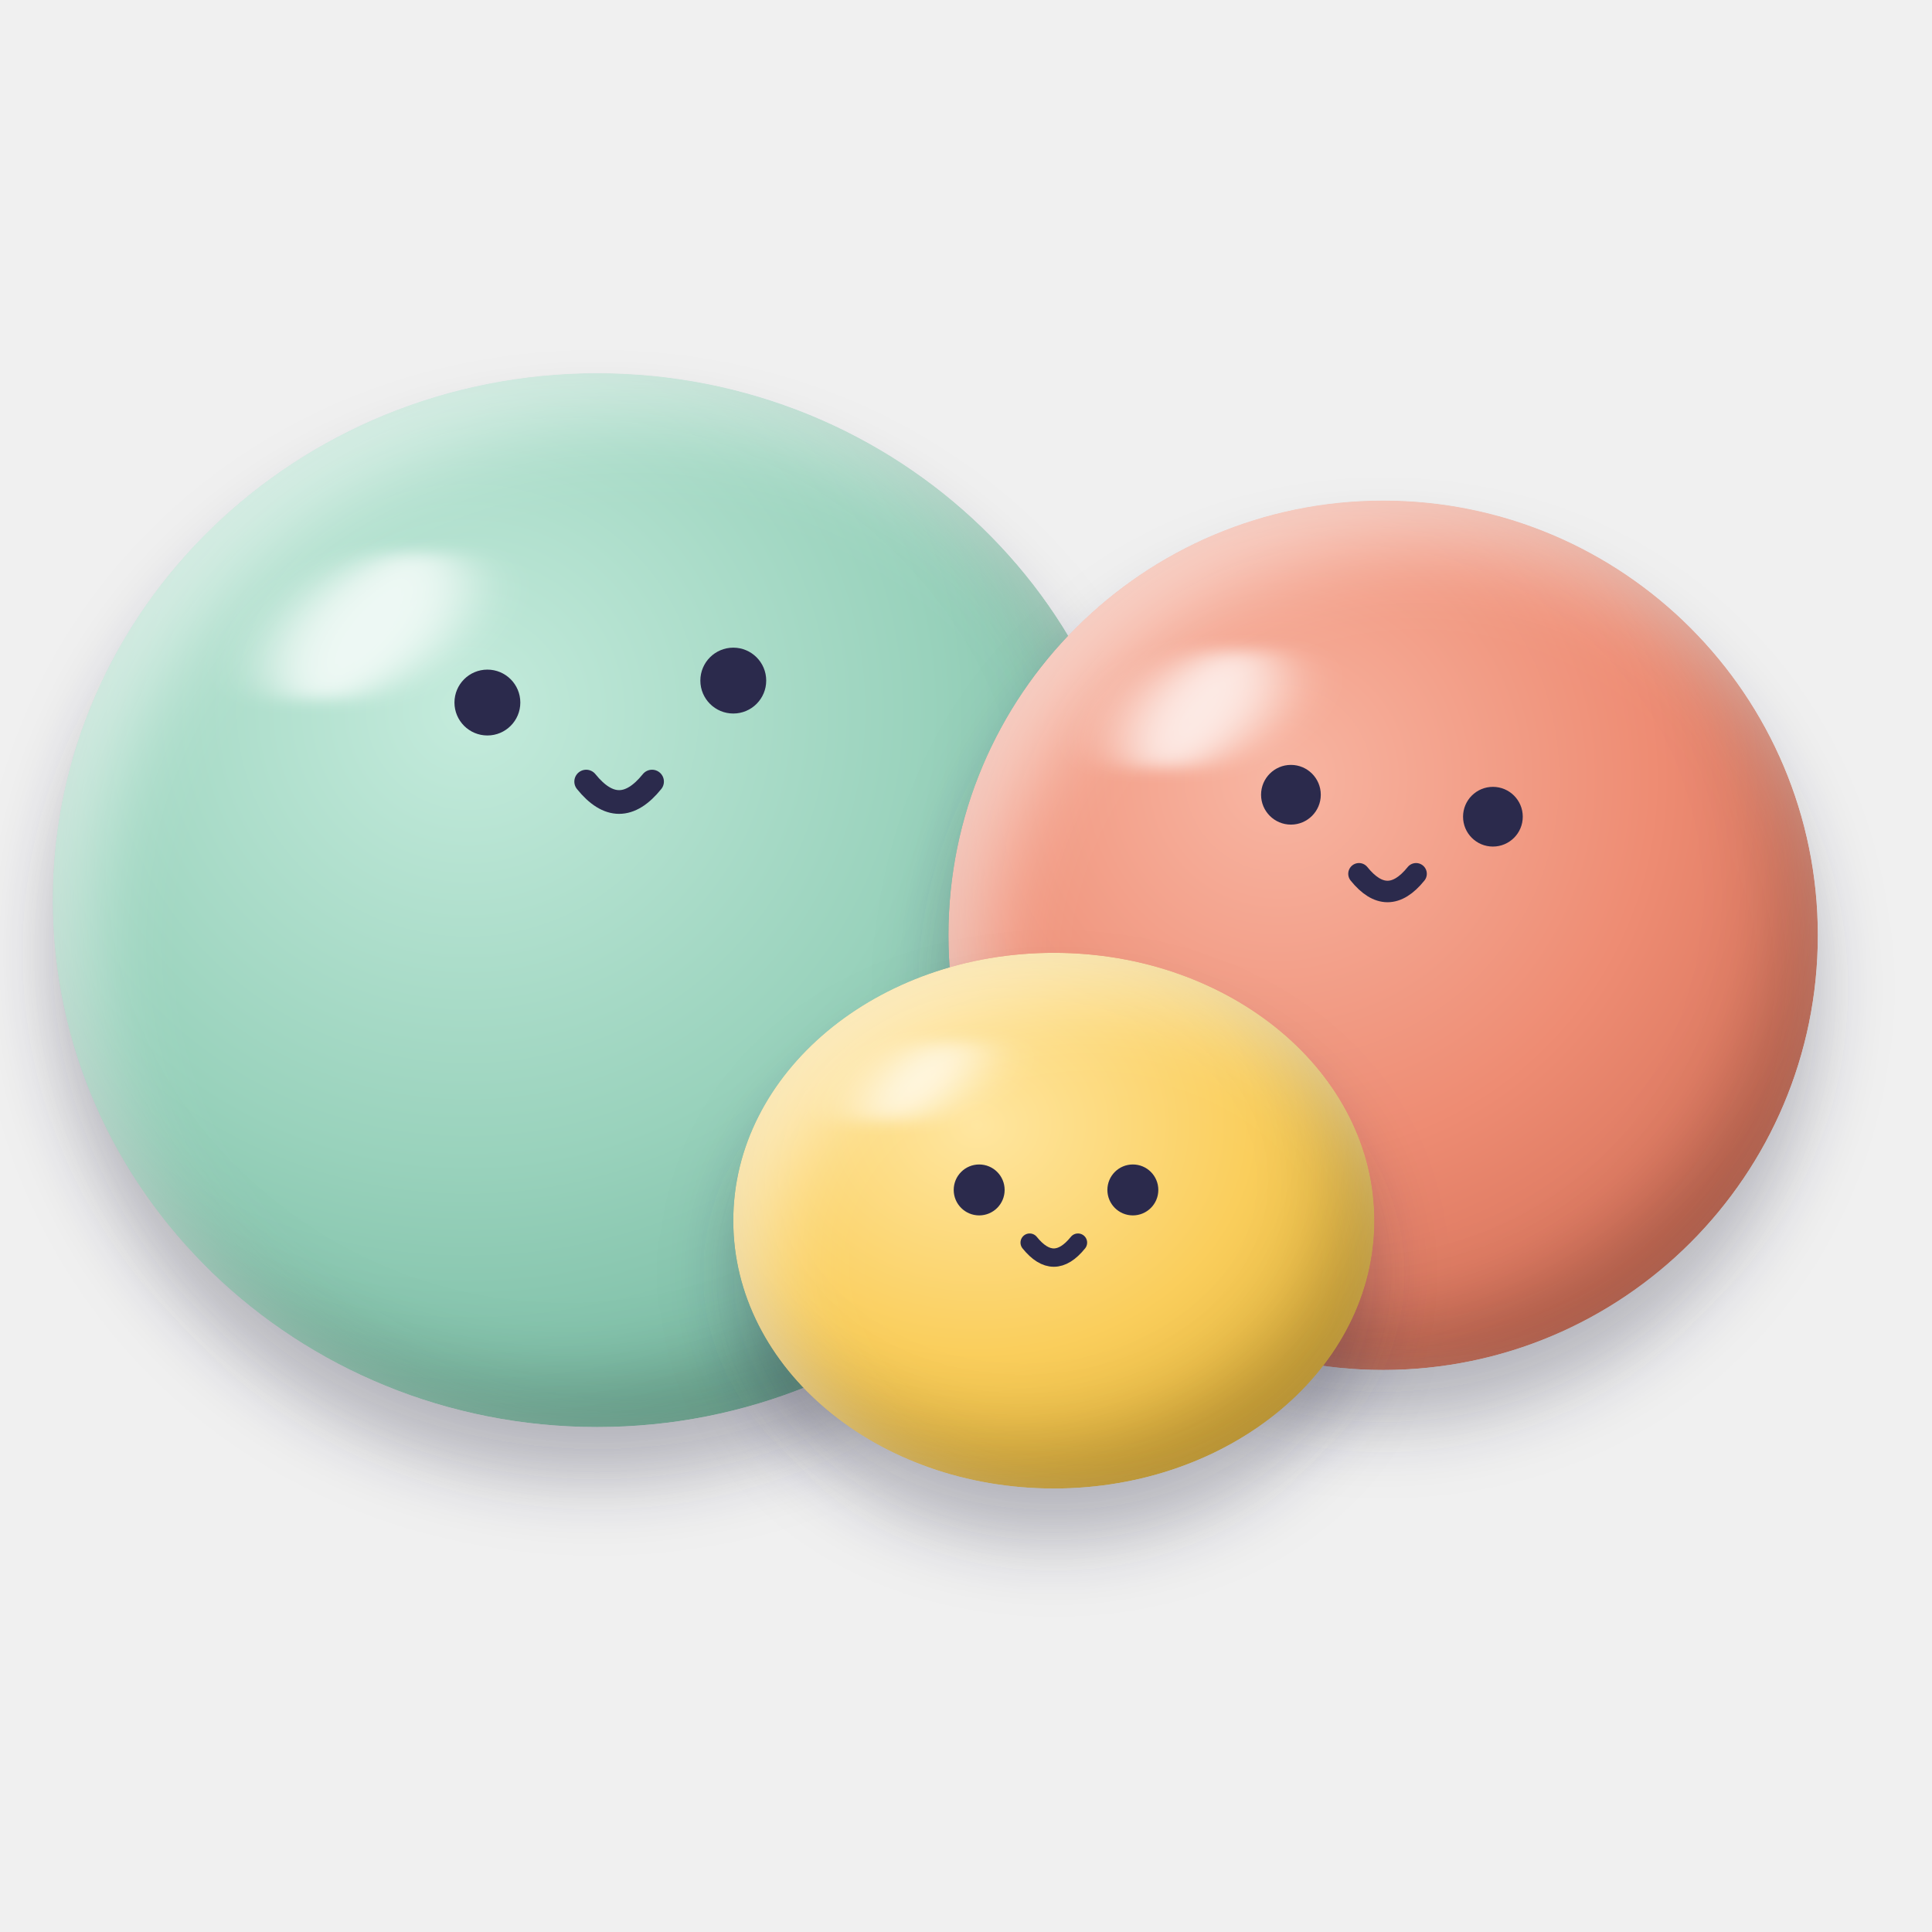
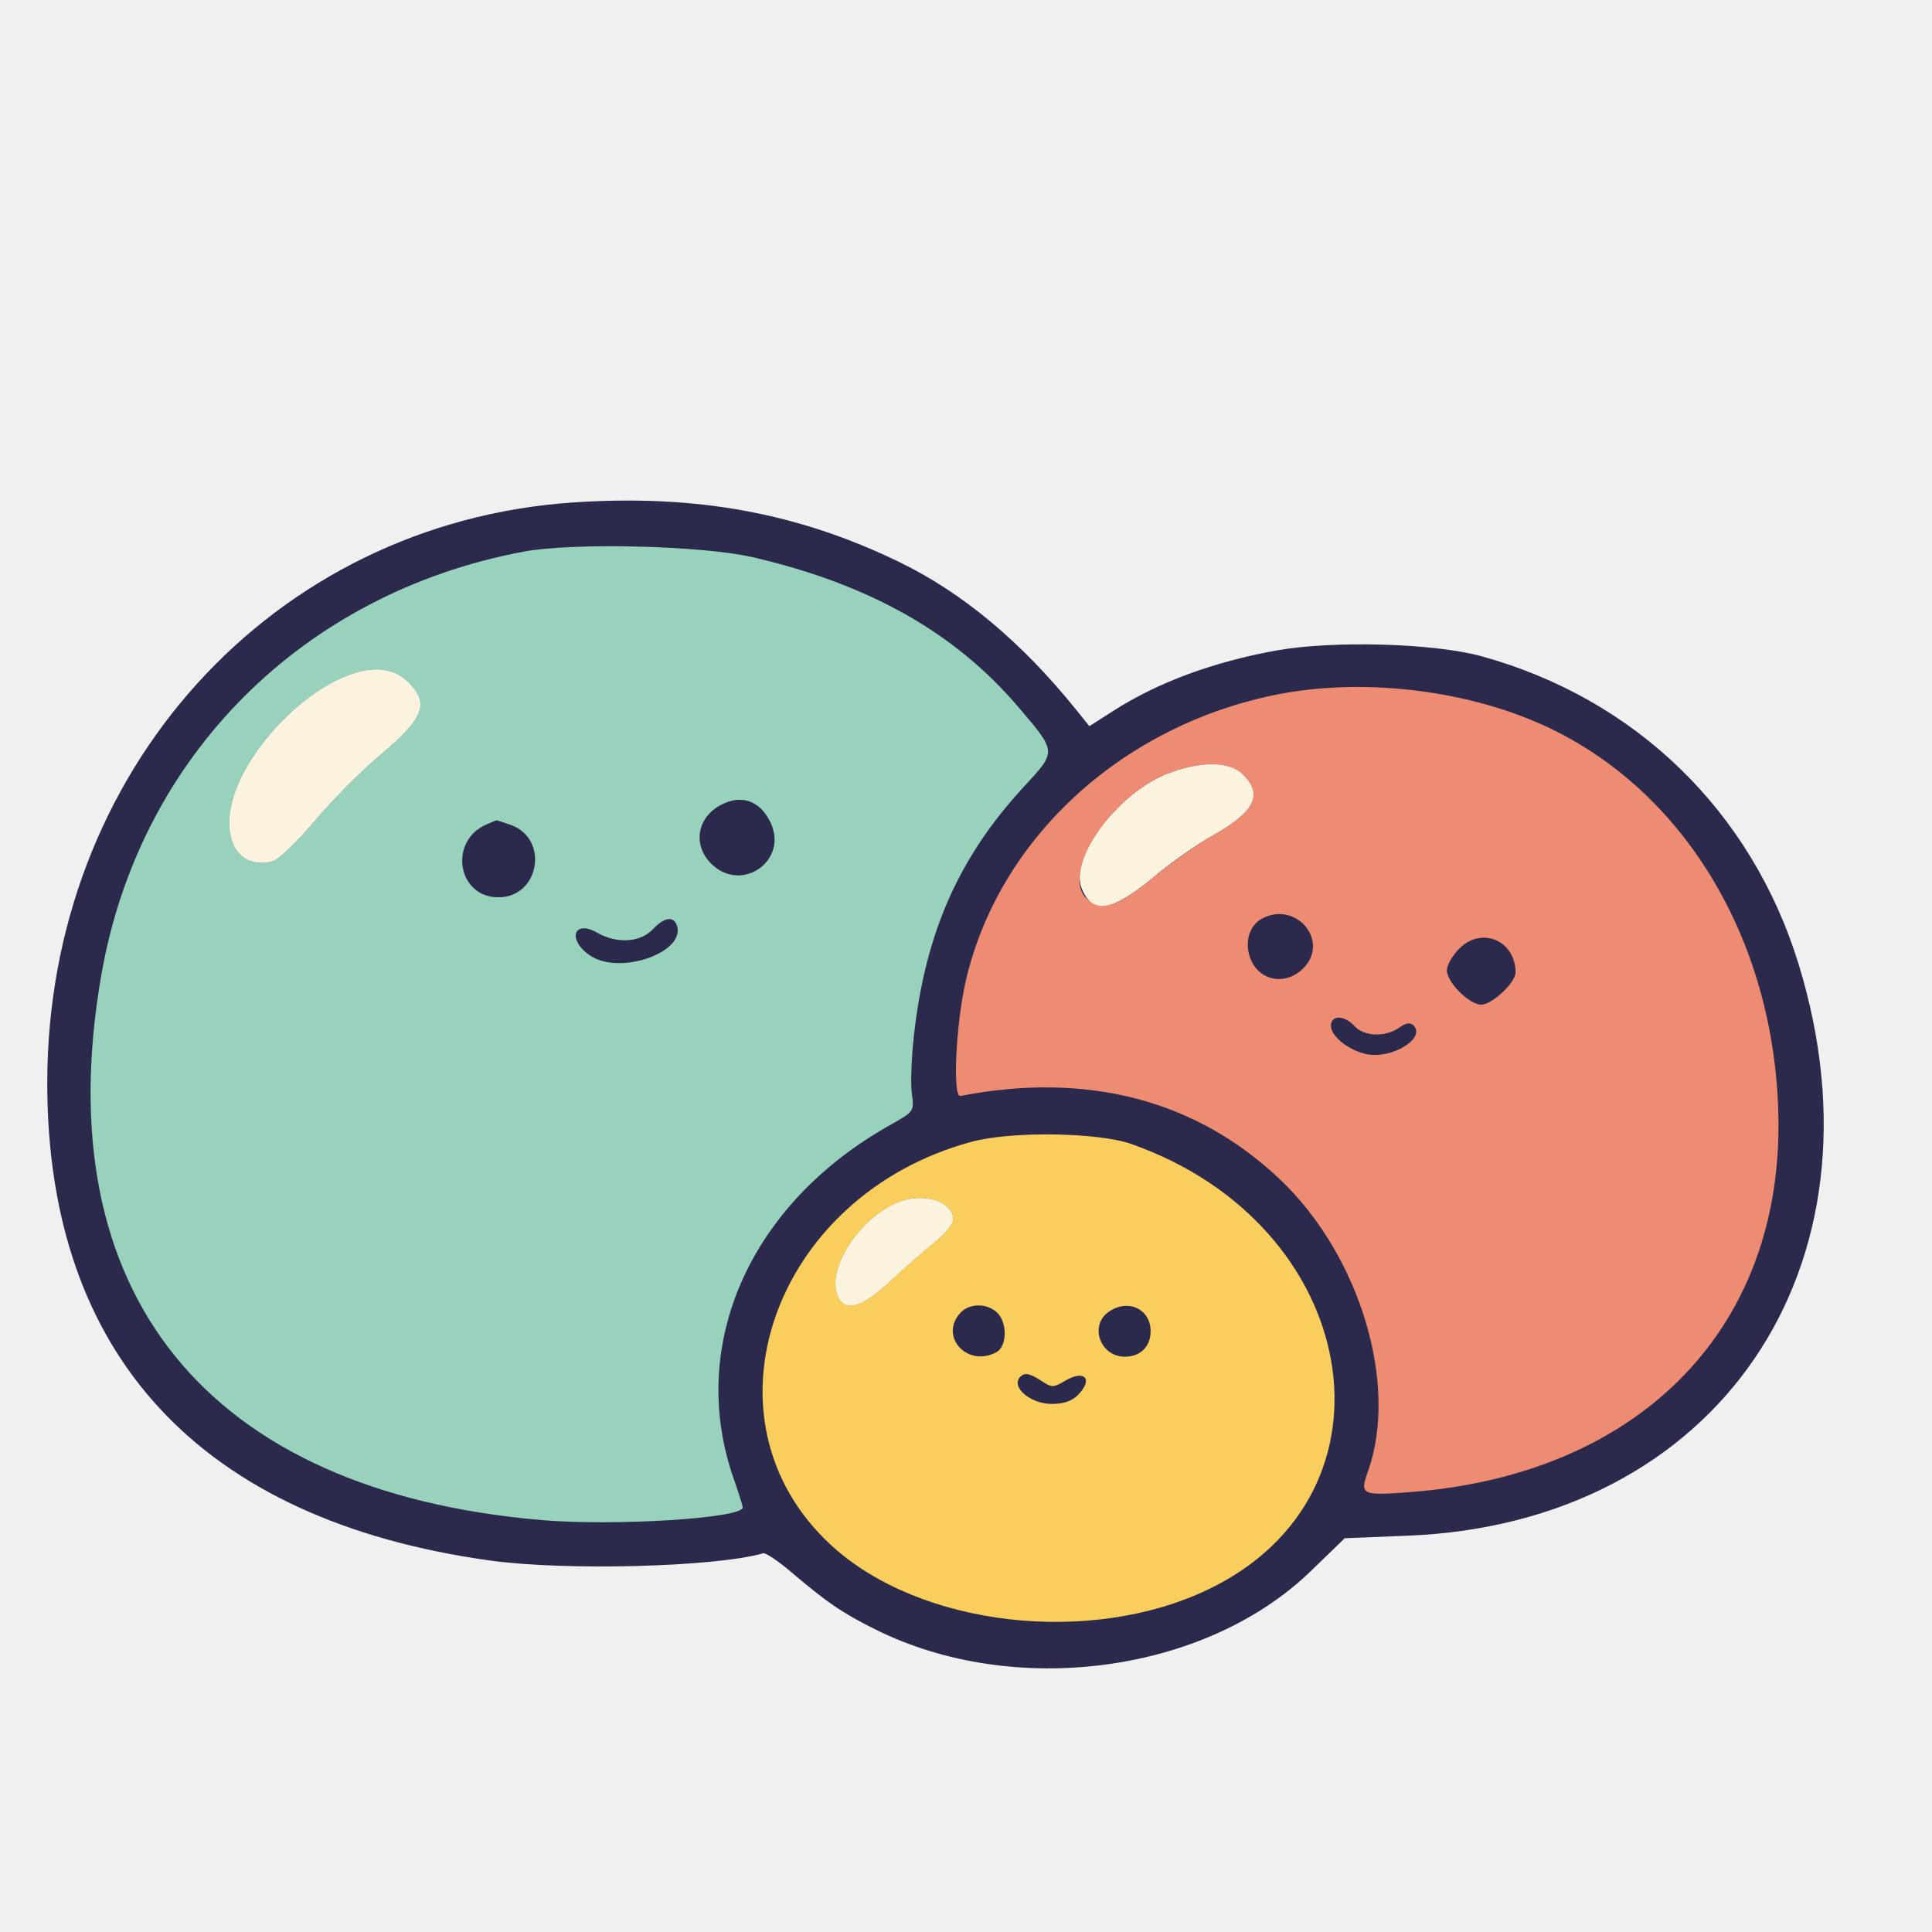
- <svg xmlns="http://www.w3.org/2000/svg" viewBox="30 -42 440 440" role="img" aria-label="JmkFamily">
+ <svg xmlns="http://www.w3.org/2000/svg" viewBox="25 -81 450 450" role="img" aria-label="JmkFamily">
  <defs>
-     <radialGradient id="sgt" cx="38%" cy="32%" r="78%">
-       <stop offset="0" stop-color="#C4EBDC" />
-       <stop offset=".55" stop-color="#99D2BC" />
-       <stop offset="1" stop-color="#6FB49B" />
-     </radialGradient>
-     <radialGradient id="sgc" cx="38%" cy="32%" r="78%">
-       <stop offset="0" stop-color="#F8B6A3" />
-       <stop offset=".55" stop-color="#EE8C73" />
-       <stop offset="1" stop-color="#CF6A52" />
-     </radialGradient>
-     <radialGradient id="sgy" cx="38%" cy="32%" r="78%">
-       <stop offset="0" stop-color="#FFE6A0" />
-       <stop offset=".55" stop-color="#FACE5C" />
-       <stop offset="1" stop-color="#DFAE33" />
-     </radialGradient>
-     <filter id="sclay" x="-20%" y="-20%" width="140%" height="150%" color-interpolation-filters="sRGB">
-       <feGaussianBlur in="SourceAlpha" stdDeviation="9" result="b" />
-       <feOffset in="b" dx="-7" dy="-9" result="o1" />
-       <feComposite in="SourceAlpha" in2="o1" operator="out" result="sh" />
-       <feFlood flood-color="#000" flood-opacity=".22" />
-       <feComposite in2="sh" operator="in" result="inShadow" />
-       <feOffset in="b" dx="8" dy="10" result="o2" />
-       <feComposite in="SourceAlpha" in2="o2" operator="out" result="hl" />
-       <feFlood flood-color="#fff" flood-opacity=".55" />
-       <feComposite in2="hl" operator="in" result="inLight" />
-       <feMerge>
-         <feMergeNode in="SourceGraphic" />
-         <feMergeNode in="inShadow" />
-         <feMergeNode in="inLight" />
-       </feMerge>
-       <feComposite in2="SourceAlpha" operator="in" />
-     </filter>
-     <filter id="sdrop" x="-30%" y="-30%" width="160%" height="170%">
-       <feGaussianBlur stdDeviation="8" />
-     </filter>
-     <filter id="ssoft" x="-50%" y="-50%" width="200%" height="200%">
-       <feGaussianBlur stdDeviation="5" />
-     </filter>
+     <clipPath id="c">
+       <path d="M 158.500 36.032 C 88.375 40.766, 35.967 98.660, 36.006 171.349 C 36.039 234.639, 71.651 273.063, 138.977 282.453 C 156.636 284.916, 191.506 284.008, 202.770 280.792 C 203.333 280.632, 206.203 282.547, 209.147 285.048 C 217.701 292.316, 221.039 294.597, 228.818 298.488 C 261.174 314.676, 305.728 308.741, 330.274 284.973 L 338.216 277.283 352.858 276.697 C 424.957 273.814, 465.698 214.214, 443.908 143.500 C 432.947 107.930, 405.937 81.724, 370.054 71.845 C 359.021 68.808, 335.426 68.147, 322.312 70.508 C 307.647 73.149, 294.690 77.938, 284.393 84.525 L 278.741 88.141 275.663 84.321 C 262.968 68.563, 249.261 57.107, 234.535 49.945 C 210.901 38.453, 187.116 34.101, 158.500 36.032" />
+     </clipPath>
  </defs>
  <g id="symbol">
-     <g>
-       <ellipse cx="166" cy="175" rx="124" ry="120" fill="#1E1D38" opacity="0.28" filter="url(#sdrop)" />
-       <ellipse cx="166" cy="163" rx="124" ry="120" fill="url(#sgt)" filter="url(#sclay)" />
-       <ellipse cx="113.92" cy="100.6" rx="24.8" ry="13.2" transform="rotate(-32 113.92 100.6)" fill="#fff" opacity=".75" filter="url(#ssoft)" />
-       <circle cx="141" cy="118" r="7.5" fill="#2B2A4C" />
-       <circle cx="197" cy="113" r="7.5" fill="#2B2A4C" />
-       <path d="M163.5 136 Q171 145.3 178.5 136" fill="none" stroke="#2B2A4C" stroke-width="5.4" stroke-linecap="round" />
-     </g>
-     <g>
-       <ellipse cx="345" cy="183" rx="99" ry="99" fill="#1E1D38" opacity="0.28" filter="url(#sdrop)" />
-       <ellipse cx="345" cy="171" rx="99" ry="99" fill="url(#sgc)" filter="url(#sclay)" />
-       <ellipse cx="303.42" cy="119.52" rx="19.8" ry="10.89" transform="rotate(-32 303.42 119.52)" fill="#fff" opacity=".75" filter="url(#ssoft)" />
-       <circle cx="324" cy="139" r="6.8" fill="#2B2A4C" />
-       <circle cx="370" cy="144" r="6.8" fill="#2B2A4C" />
-       <path d="M339.5 157 Q346 165.06 352.5 157" fill="none" stroke="#2B2A4C" stroke-width="4.896" stroke-linecap="round" />
-     </g>
-     <g>
-       <ellipse cx="270" cy="248" rx="73" ry="61" fill="#1E1D38" opacity="0.28" filter="url(#sdrop)" />
-       <ellipse cx="270" cy="236" rx="73" ry="61" fill="url(#sgy)" filter="url(#sclay)" />
-       <ellipse cx="239.34" cy="204.28" rx="14.6" ry="6.71" transform="rotate(-32 239.34 204.28)" fill="#fff" opacity=".75" filter="url(#ssoft)" />
-       <circle cx="253" cy="229" r="5.8" fill="#2B2A4C" />
-       <circle cx="288" cy="229" r="5.8" fill="#2B2A4C" />
-       <path d="M264.5 241 Q270 247.82 275.5 241" fill="none" stroke="#2B2A4C" stroke-width="4.176" stroke-linecap="round" />
+     <path fill="#2B2A4C" fill-rule="evenodd" d="M 158.500 36.032 C 88.375 40.766, 35.967 98.660, 36.006 171.349 C 36.039 234.639, 71.651 273.063, 138.977 282.453 C 156.636 284.916, 191.506 284.008, 202.770 280.792 C 203.333 280.632, 206.203 282.547, 209.147 285.048 C 217.701 292.316, 221.039 294.597, 228.818 298.488 C 261.174 314.676, 305.728 308.741, 330.274 284.973 L 338.216 277.283 352.858 276.697 C 424.957 273.814, 465.698 214.214, 443.908 143.500 C 432.947 107.930, 405.937 81.724, 370.054 71.845 C 359.021 68.808, 335.426 68.147, 322.312 70.508 C 307.647 73.149, 294.690 77.938, 284.393 84.525 L 278.741 88.141 275.663 84.321 C 262.968 68.563, 249.261 57.107, 234.535 49.945 C 210.901 38.453, 187.116 34.101, 158.500 36.032 M 103.216 77.580 C 92.190 83.074, 81.255 96.034, 78.948 106.340 C 76.897 115.509, 81.132 121.439, 88.425 119.608 C 89.806 119.261, 94.029 115.232, 98.233 110.250 C 102.293 105.437, 108.932 98.718, 112.986 95.319 C 123.769 86.275, 125.119 82.965, 120.077 77.923 C 116.229 74.075, 110.483 73.958, 103.216 77.580 M 297 99.213 C 285.461 103.638, 274.060 118.903, 276.998 125.994 C 279.524 132.094, 284.061 131.304, 293.947 123.045 C 297.785 119.838, 303.851 115.578, 307.426 113.579 C 317.188 108.119, 319.206 104.115, 314.545 99.455 C 311.403 96.313, 304.801 96.222, 297 99.213 M 234.202 199.049 C 225.380 202.589, 217.651 214.321, 220.026 220.568 C 221.634 224.798, 225.503 223.770, 232.507 217.250 C 235.905 214.088, 240.555 210.012, 242.842 208.194 C 245.129 206.375, 247 204.082, 247 203.099 C 247 198.841, 240.134 196.669, 234.202 199.049" />
+     <g clip-path="url(#c)">
+       <path fill="#99D2BC" fill-rule="evenodd" d="M 146.834 47.508 C 95.385 57.209, 57.466 95.245, 48.609 146.037 C 35.688 220.130, 73.041 266.394, 151.164 273.057 C 168.179 274.508, 198 272.633, 198 270.113 C 198 269.738, 197.070 266.784, 195.933 263.549 C 185.003 232.452, 199.518 199.475, 232.223 181.100 C 237.946 177.884, 237.946 177.884, 237.381 173.692 C 237.070 171.386, 237.298 165.225, 237.888 160 C 240.585 136.102, 248.383 118.551, 263.608 102.106 C 271.143 93.967, 271.162 94.207, 262.210 83.703 C 247.427 66.355, 227.585 55.139, 200.500 48.821 C 188.668 46.060, 158.435 45.321, 146.834 47.508 M 103.216 77.580 C 92.190 83.074, 81.255 96.034, 78.948 106.340 C 76.897 115.509, 81.132 121.439, 88.425 119.608 C 89.806 119.261, 94.029 115.232, 98.233 110.250 C 102.293 105.437, 108.932 98.718, 112.986 95.319 C 123.769 86.275, 125.119 82.965, 120.077 77.923 C 116.229 74.075, 110.483 73.958, 103.216 77.580 M 192.775 106.559 C 187.241 109.562, 186.317 116.014, 190.805 120.313 C 197.866 127.078, 208.662 119.411, 204.481 110.601 C 202.030 105.436, 197.639 103.919, 192.775 106.559 M 138.500 110.945 C 129.401 114.670, 131.421 128, 141.085 128 C 150.713 128, 152.984 114.282, 143.881 111.108 C 142.132 110.499, 140.656 110.029, 140.601 110.063 C 140.545 110.098, 139.600 110.495, 138.500 110.945 M 177 135.500 C 174.150 138.534, 168.654 138.856, 164.124 136.257 C 158.512 133.036, 157.059 138.027, 162.560 141.631 C 169.581 146.232, 185.011 140.683, 182.608 134.422 C 181.789 132.287, 179.628 132.703, 177 135.500" />
+       <path fill="#EE8C73" fill-rule="evenodd" d="M 321 81.059 C 285.542 88.695, 257.720 114.588, 250.028 147.112 C 247.659 157.126, 246.802 174.636, 248.699 174.267 C 278.238 168.526, 303.747 175.217, 323.253 193.822 C 341.799 211.512, 350.817 241.583, 343.617 261.724 C 341.670 267.172, 342.128 267.399, 353.350 266.550 C 406.106 262.561, 439.353 229.443, 439.238 180.997 C 439.140 139.262, 417.807 103.030, 384.421 87.892 C 365.644 79.378, 341.091 76.733, 321 81.059 M 297 99.213 C 282.595 104.737, 270.639 125.144, 279.454 129.161 C 283.100 130.822, 285.978 129.607, 294.082 122.983 C 298.162 119.648, 304.296 115.350, 307.713 113.432 C 317.185 108.114, 319.161 104.070, 314.545 99.455 C 311.403 96.313, 304.801 96.222, 297 99.213 M 318.695 133.111 C 315.980 134.690, 314.905 138.429, 316.144 141.984 C 318.050 147.452, 324.340 148.751, 328.545 144.545 C 334.947 138.144, 326.632 128.493, 318.695 133.111 M 364.923 139.923 C 363.315 141.531, 362 143.815, 362 145 C 362 147.784, 367.216 153, 370 153 C 372.532 153, 378 147.881, 378 145.511 C 378 138.090, 370.122 134.724, 364.923 139.923 M 335 157.927 C 335 160.406, 339.292 163.776, 343.440 164.555 C 349.361 165.666, 357.178 160.778, 354.217 157.817 C 353.486 157.086, 352.471 157.257, 350.862 158.384 C 347.666 160.623, 342.707 160.439, 340.500 158 C 338.156 155.410, 335 155.369, 335 157.927" />
+       <path fill="#FACE5C" fill-rule="evenodd" d="M 251.322 184.935 C 204.864 197.480, 186.735 249.795, 218.717 279.024 C 239.325 297.859, 278.841 302.443, 306.441 289.199 C 353.005 266.856, 342.194 204.340, 288.500 185.456 C 280.726 182.722, 260.562 182.440, 251.322 184.935 M 234.202 199.049 C 225.380 202.589, 217.651 214.321, 220.026 220.568 C 221.634 224.798, 225.503 223.770, 232.507 217.250 C 235.905 214.088, 240.555 210.012, 242.842 208.194 C 245.129 206.375, 247 204.082, 247 203.099 C 247 198.841, 240.134 196.669, 234.202 199.049 M 248.655 224.829 C 243.674 230.332, 250.335 237.567, 257.066 233.965 C 259.611 232.603, 259.676 226.921, 257.171 224.655 C 254.756 222.469, 250.716 222.552, 248.655 224.829 M 283.223 224.557 C 278.645 227.763, 281.263 235, 287 235 C 290.617 235, 293 232.650, 293 229.084 C 293 223.860, 287.713 221.412, 283.223 224.557 M 262.667 239.667 C 260.327 242.006, 264.952 246, 270 246 C 272.667 246, 274.667 245.333, 276 244 C 279.739 240.261, 277.695 237.886, 273.083 240.610 C 270.349 242.225, 269.998 242.229, 267.616 240.668 C 264.861 238.863, 263.704 238.629, 262.667 239.667" />
+       <path fill="#FCF3DE" fill-rule="evenodd" d="M 103.216 77.580 C 92.190 83.074, 81.255 96.034, 78.948 106.340 C 76.897 115.509, 81.132 121.439, 88.425 119.608 C 89.806 119.261, 94.029 115.232, 98.233 110.250 C 102.293 105.437, 108.932 98.718, 112.986 95.319 C 123.769 86.275, 125.119 82.965, 120.077 77.923 C 116.229 74.075, 110.483 73.958, 103.216 77.580 M 297 99.213 C 285.461 103.638, 274.060 118.903, 276.998 125.994 C 279.524 132.094, 284.061 131.304, 293.947 123.045 C 297.785 119.838, 303.851 115.578, 307.426 113.579 C 317.188 108.119, 319.206 104.115, 314.545 99.455 C 311.403 96.313, 304.801 96.222, 297 99.213 M 234.202 199.049 C 225.380 202.589, 217.651 214.321, 220.026 220.568 C 221.634 224.798, 225.503 223.770, 232.507 217.250 C 235.905 214.088, 240.555 210.012, 242.842 208.194 C 245.129 206.375, 247 204.082, 247 203.099 C 247 198.841, 240.134 196.669, 234.202 199.049" />
    </g>
  </g>
</svg>
